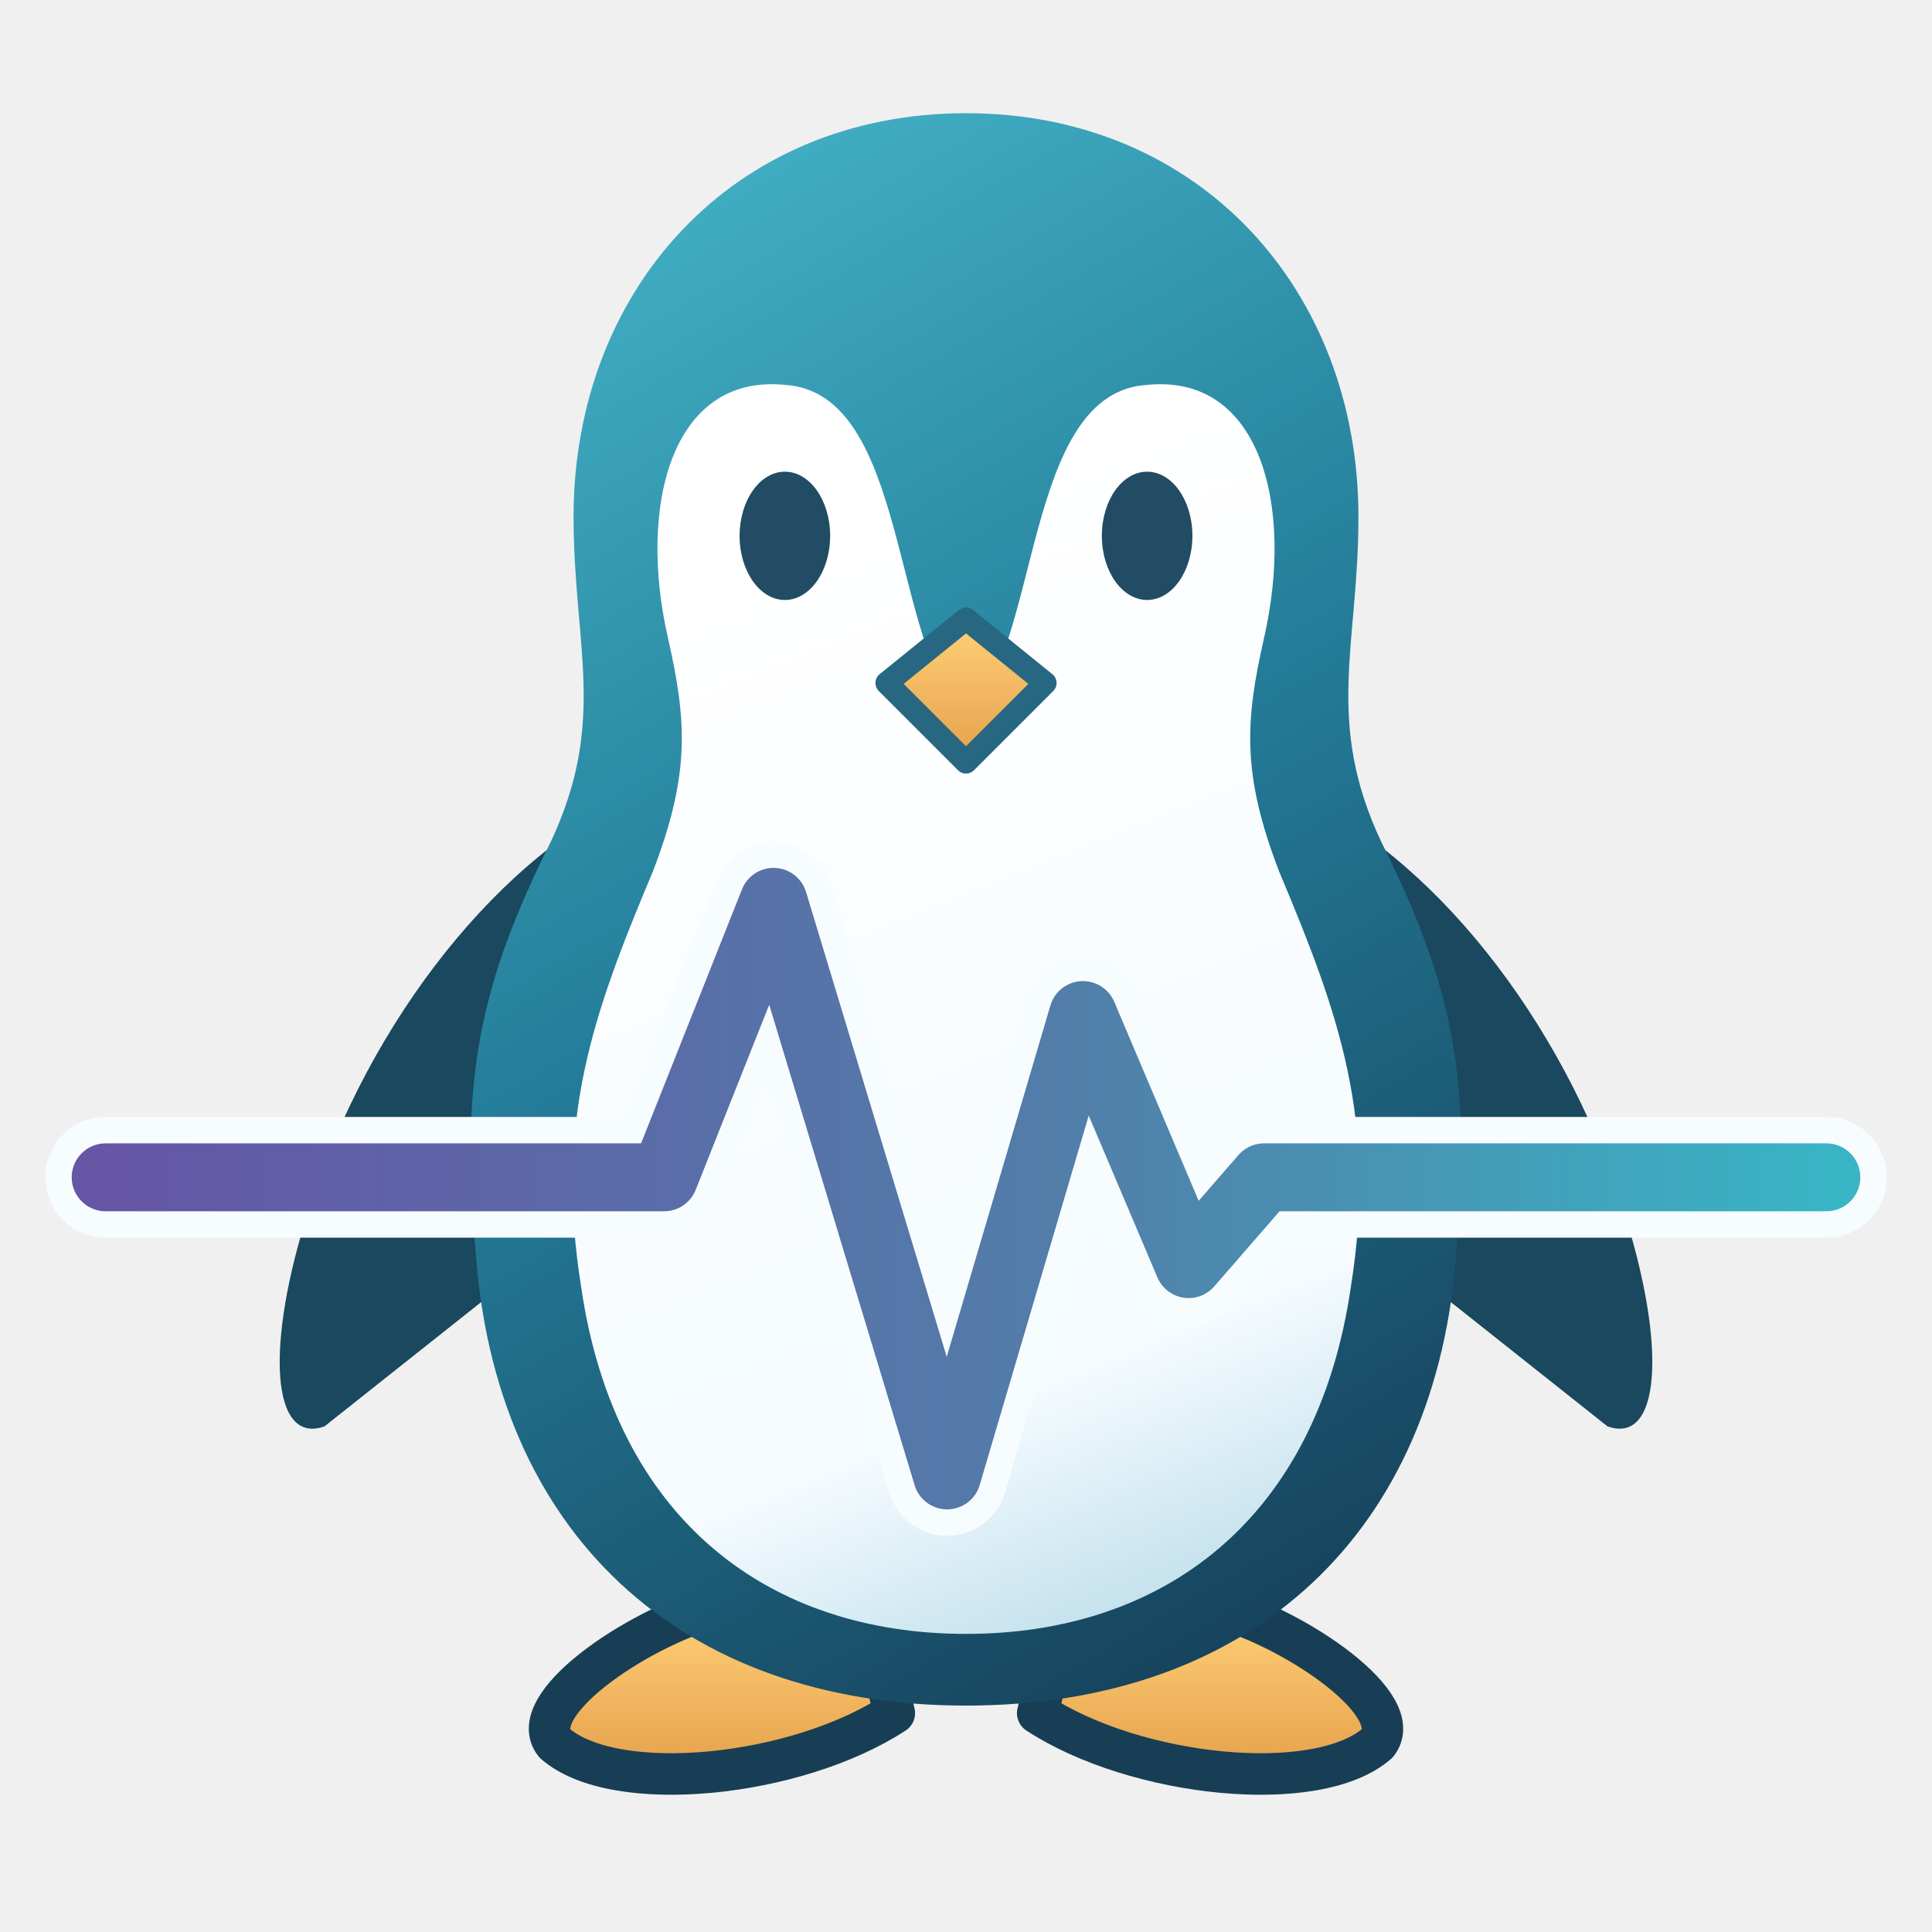
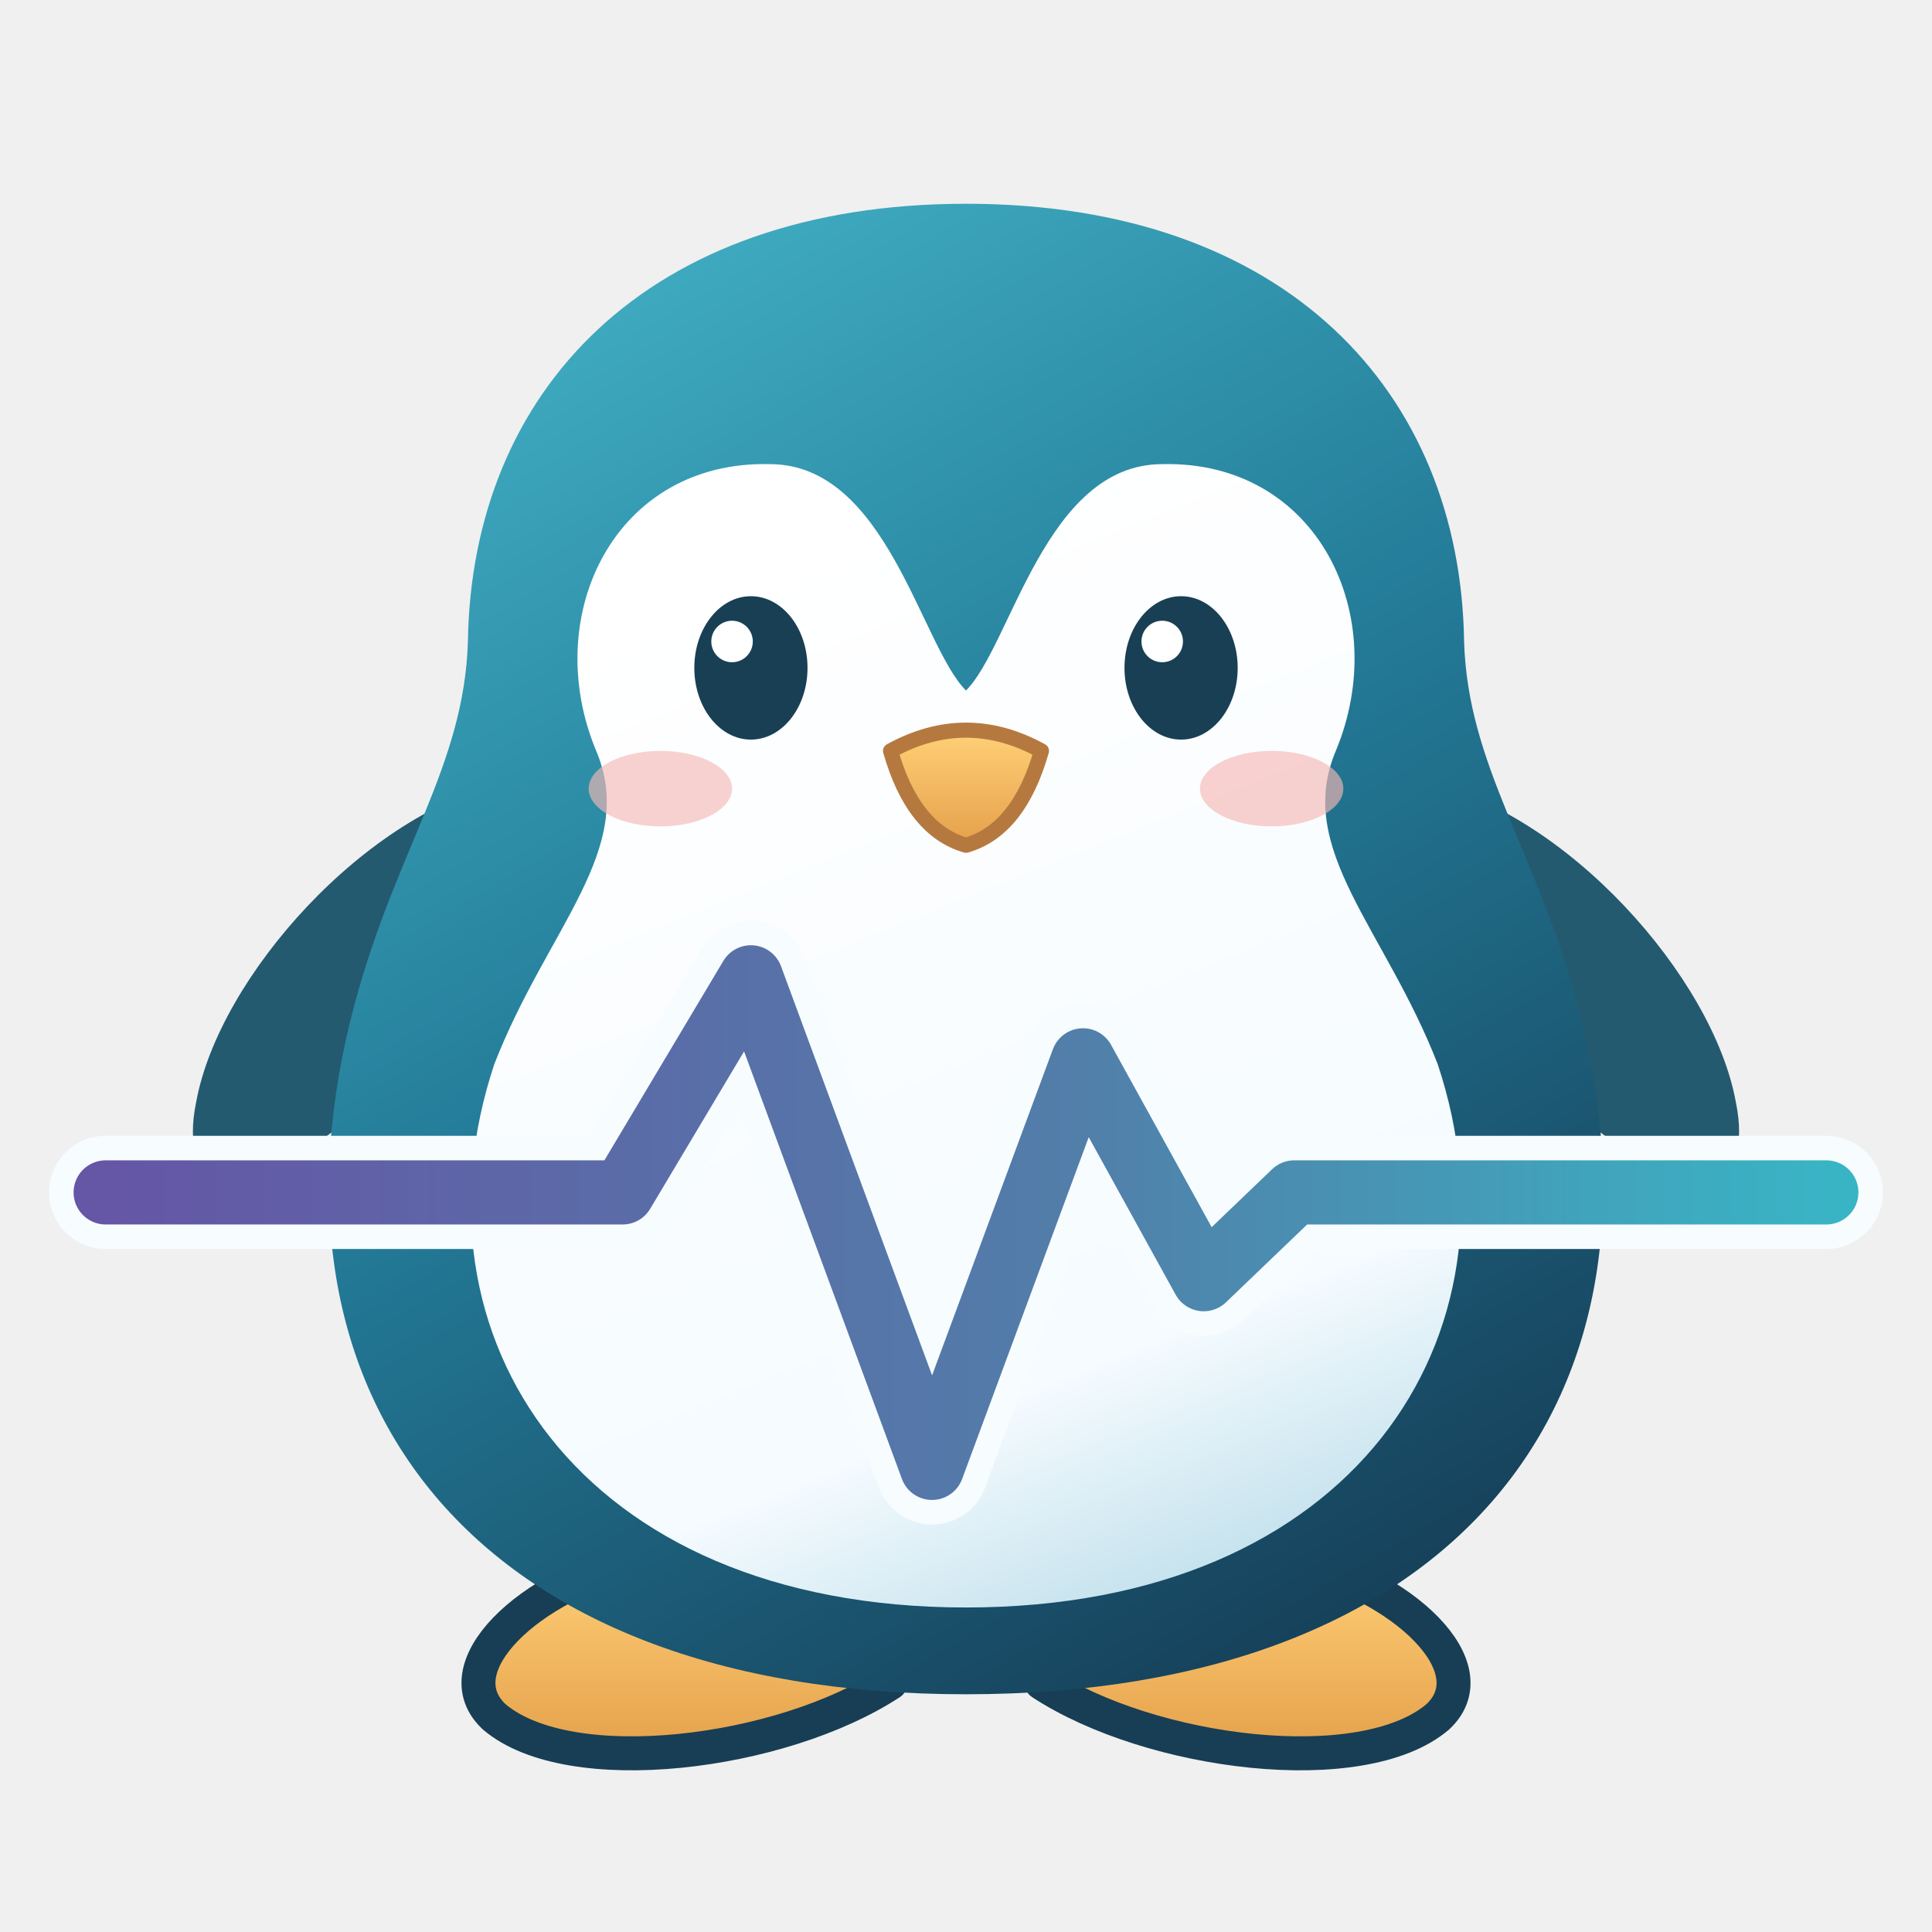
<svg xmlns="http://www.w3.org/2000/svg" width="1024" height="1024" viewBox="0 0 512 512" role="img" aria-labelledby="title desc">
  <defs>
    <linearGradient id="body" x1="120" y1="45" x2="360" y2="455" gradientUnits="userSpaceOnUse">
      <stop stop-color="#46b7ca" />
      <stop offset=".48" stop-color="#237b98" />
      <stop offset="1" stop-color="#153b54" />
    </linearGradient>
    <linearGradient id="belly" x1="195" y1="150" x2="310" y2="437" gradientUnits="userSpaceOnUse">
      <stop stop-color="#ffffff" />
      <stop offset=".75" stop-color="#f5fbff" />
      <stop offset="1" stop-color="#b9dce9" />
    </linearGradient>
    <linearGradient id="signal" x1="28" y1="300" x2="484" y2="300" gradientUnits="userSpaceOnUse">
      <stop stop-color="#6556a6" />
      <stop offset=".55" stop-color="#527da9" />
      <stop offset="1" stop-color="#39b4c5" />
    </linearGradient>
    <linearGradient id="gold" x1="0" y1="0" x2="0" y2="1">
      <stop stop-color="#ffd077" />
      <stop offset="1" stop-color="#e5a04b" />
    </linearGradient>
  </defs>
  <g id="penguin">
-     <path d="M170 210 C133 226 98 270 82 320 C70 357 72 383 86 378 L144 332 Z" fill="#19485f" />
-     <path d="M342 210 C379 226 414 270 430 320 C442 357 440 383 426 378 L368 332 Z" fill="#19485f" />
-     <path d="M189 426 C168 432 139 452 147 462 C163 476 211 471 237 454 L231 429 Z" fill="url(#gold)" stroke="#173e54" stroke-width="11" stroke-linejoin="round" />
-     <path d="M323 426 C344 432 373 452 365 462 C349 476 301 471 275 454 L281 429 Z" fill="url(#gold)" stroke="#173e54" stroke-width="11" stroke-linejoin="round" />
-     <path d="M256 30 C194 30 152 77 152 137 C152 171 161 191 146 223 C127 261 122 286 126 331 C131 406 180 452 256 452 C332 452 381 406 386 331 C390 286 385 261 366 223 C351 191 360 171 360 137 C360 77 318 30 256 30 Z" fill="url(#body)" />
-     <path d="M256 190 C236 172 241 104 208 102 C178 99 169 134 177 169 C182 191 183 205 173 231 C157 269 147 297 154 341 C163 403 204 433 256 433 C308 433 349 403 358 341 C365 297 355 269 339 231 C329 205 330 191 335 169 C343 134 334 99 304 102 C271 104 276 172 256 190 Z" fill="url(#belly)" />
-     <ellipse cx="208" cy="142" rx="12" ry="17" fill="#214c64" />
-     <ellipse cx="304" cy="142" rx="12" ry="17" fill="#214c64" />
-     <path d="M235 181 L256 164 L277 181 L256 202 Z" fill="url(#gold)" stroke="#286781" stroke-width="6" stroke-linejoin="round" />
-     <path d="M28 312 H176 L205 239 L251 391 L287 269 L315 335 L335 312 H484" fill="none" stroke="#f7fcff" stroke-width="32" stroke-linecap="round" stroke-linejoin="round" />
-     <path d="M28 312 H176 L205 239 L251 391 L287 269 L315 335 L335 312 H484" fill="none" stroke="url(#signal)" stroke-width="18" stroke-linecap="round" stroke-linejoin="round" />
+     <path d="M135 207 C97 215 58 259 52 292 C47 316 64 321 84 303 L132 267 Z" fill="#235a70" />
+     <path d="M377 207 C415 215 454 259 460 292 C465 316 448 321 428 303 L380 267 Z" fill="#235a70" />
+     <path d="M170 413 C140 420 117 442 131 455 C151 472 207 465 236 446 L223 416 Z" fill="url(#gold)" stroke="#173e54" stroke-width="9" stroke-linejoin="round" />
+     <path d="M342 413 C372 420 395 442 381 455 C361 472 305 465 276 446 L289 416 Z" fill="url(#gold)" stroke="#173e54" stroke-width="9" stroke-linejoin="round" />
+     <path d="M256 54 C171 54 125 104 124 170 C123 203 105 225 94 266 C66 370 125 449 256 449 C387 449 446 370 418 266 C407 225 389 203 388 170 C387 104 341 54 256 54 Z" fill="url(#body)" />
+     <path d="M256 183 C244 171 235 123 204 123 C163 122 143 163 158 199 C169 225 145 246 131 282 C107 354 153 426 256 426 C359 426 405 354 381 282 C367 246 343 225 354 199 C369 163 349 122 308 123 C277 123 268 171 256 183 Z" fill="url(#belly)" />
+     <ellipse cx="199" cy="177" rx="15" ry="19" fill="#193f54" />
+     <ellipse cx="313" cy="177" rx="15" ry="19" fill="#193f54" />
+     <circle cx="194" cy="170" r="5.5" fill="#fff" />
+     <circle cx="308" cy="170" r="5.5" fill="#fff" />
+     <ellipse cx="175" cy="209" rx="19" ry="10" fill="#f4b8b6" opacity=".65" />
+     <ellipse cx="337" cy="209" rx="19" ry="10" fill="#f4b8b6" opacity=".65" />
+     <path d="M236 199 Q256 188 276 199 Q270 220 256 224 Q242 220 236 199 Z" fill="url(#gold)" stroke="#b57940" stroke-width="4" stroke-linejoin="round" />
+     <path d="M28 316 H165 L199 259 L247 389 L287 281 L319 339 L343 316 H484" fill="none" stroke="#f7fcff" stroke-width="30" stroke-linecap="round" stroke-linejoin="round" />
+     <path d="M28 316 H165 L199 259 L247 389 L287 281 L319 339 L343 316 H484" fill="none" stroke="url(#signal)" stroke-width="17" stroke-linecap="round" stroke-linejoin="round" />
  </g>
</svg>
